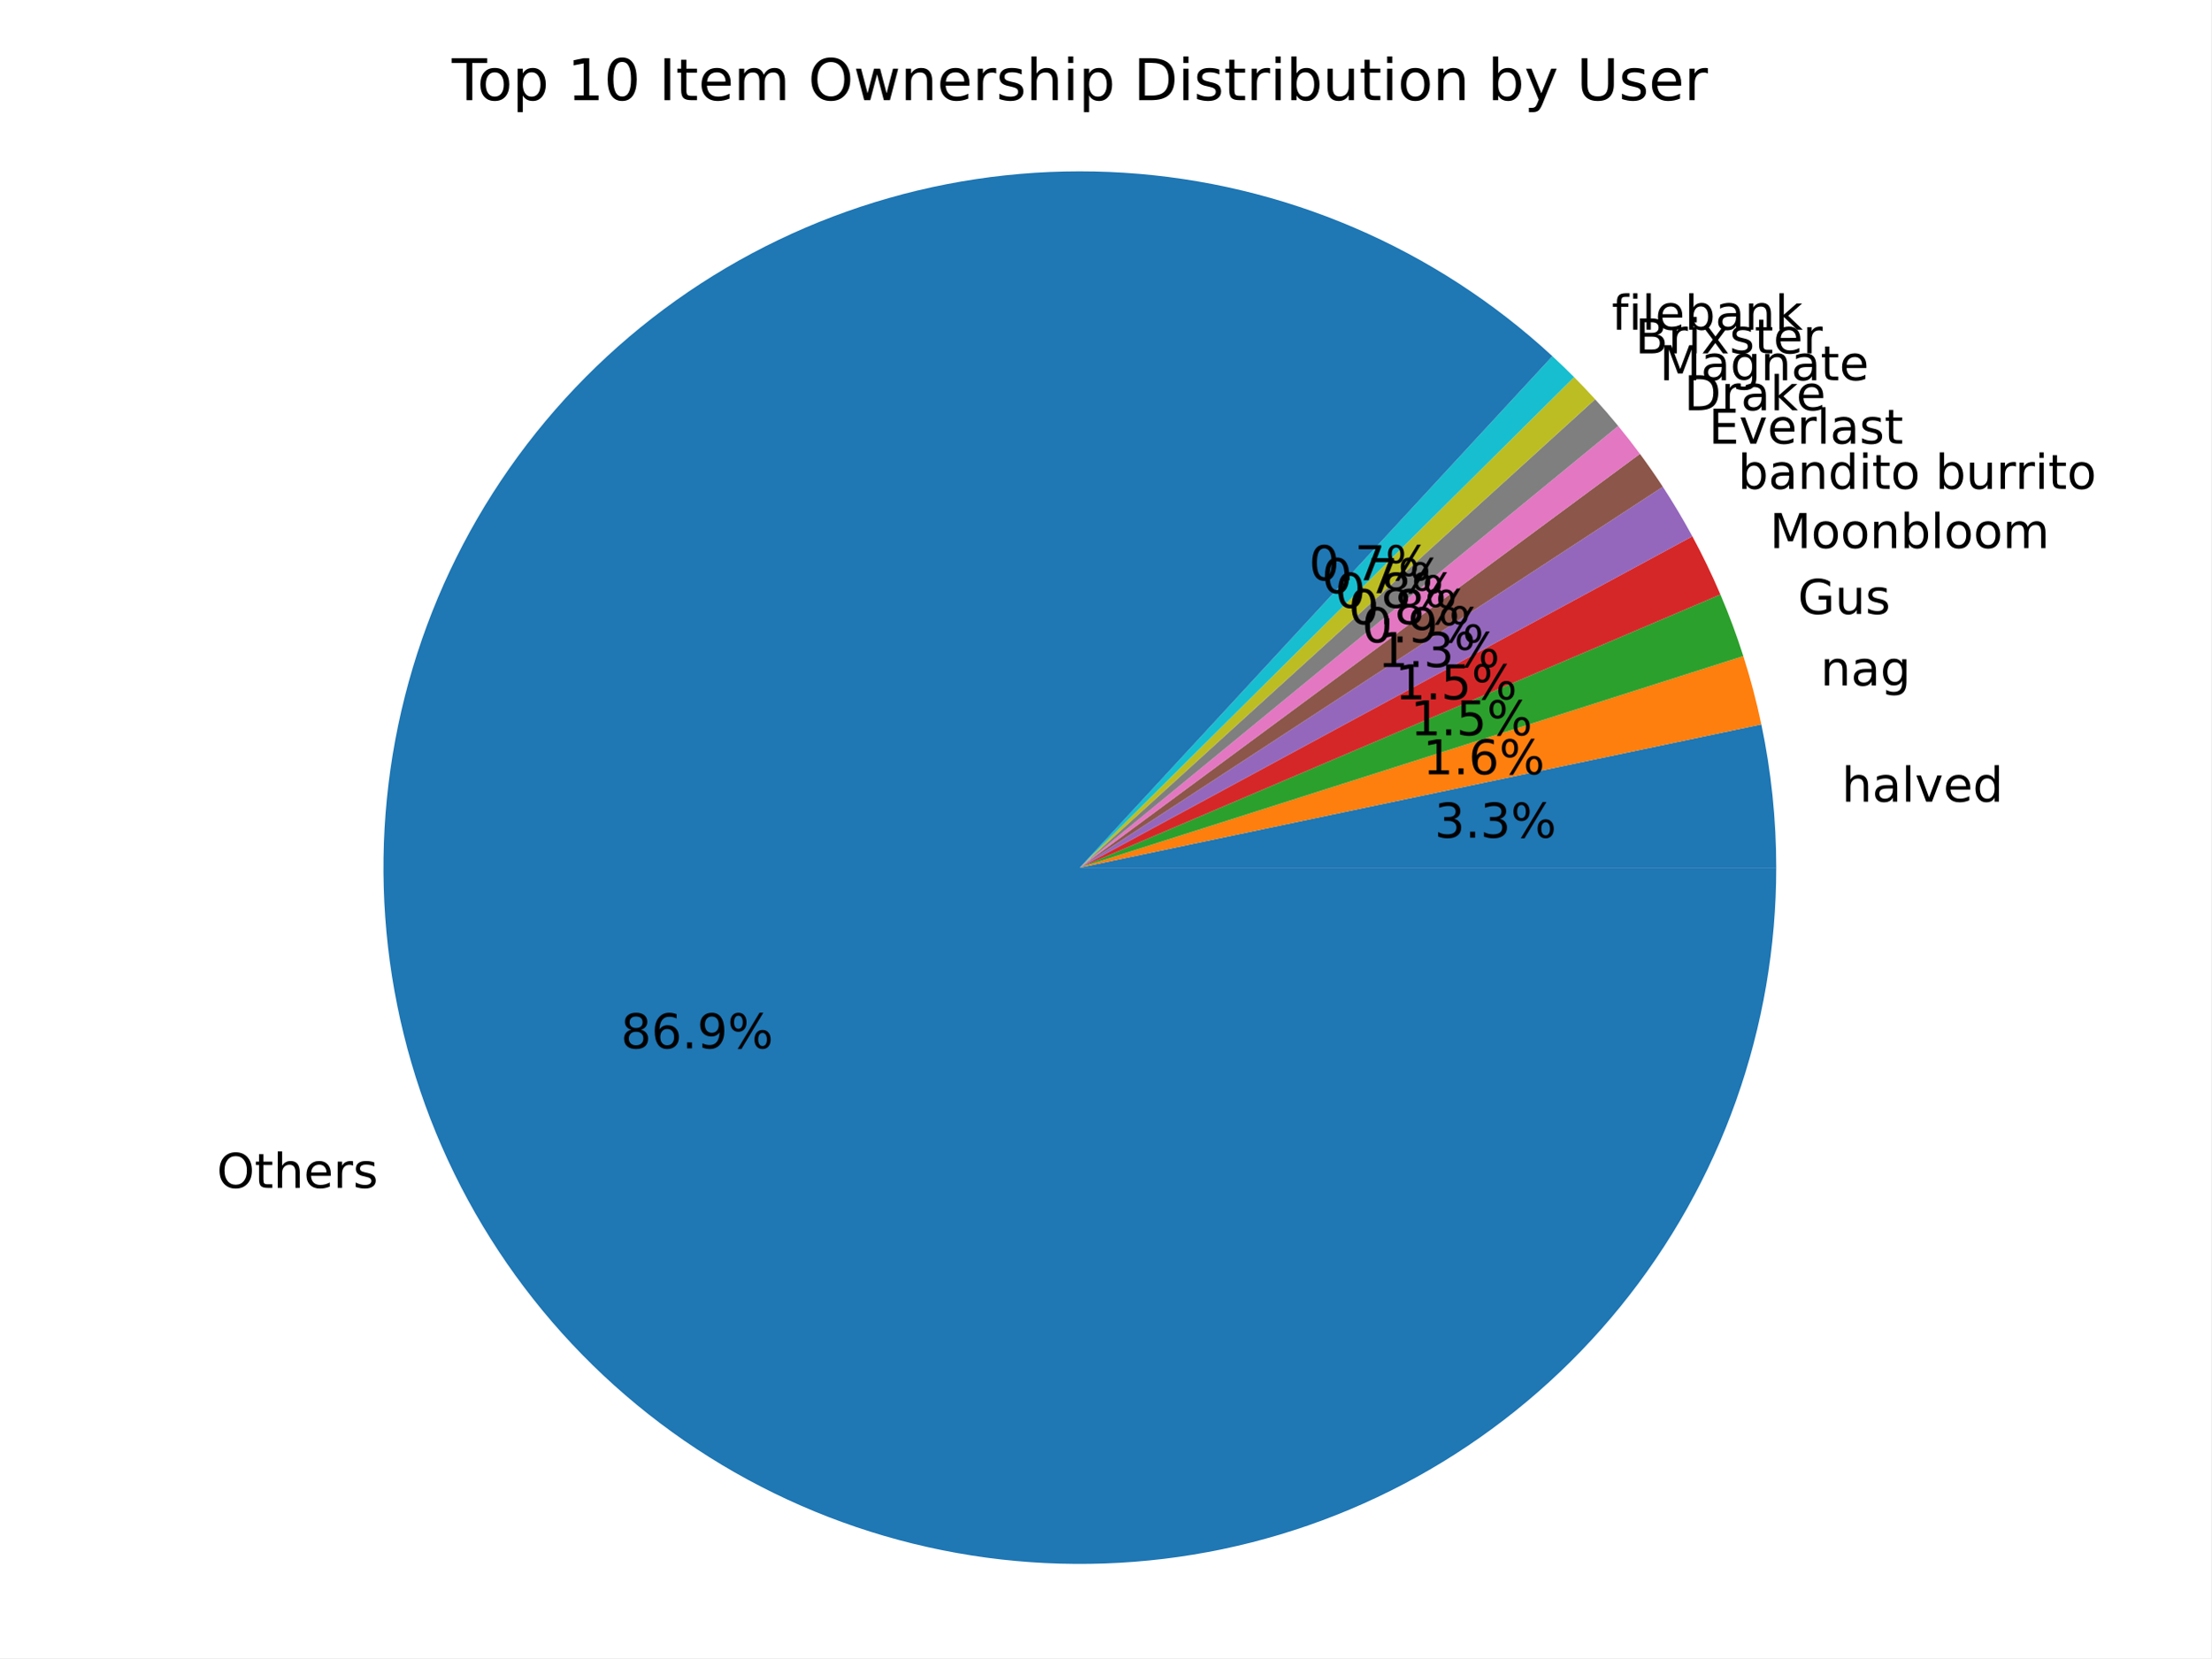
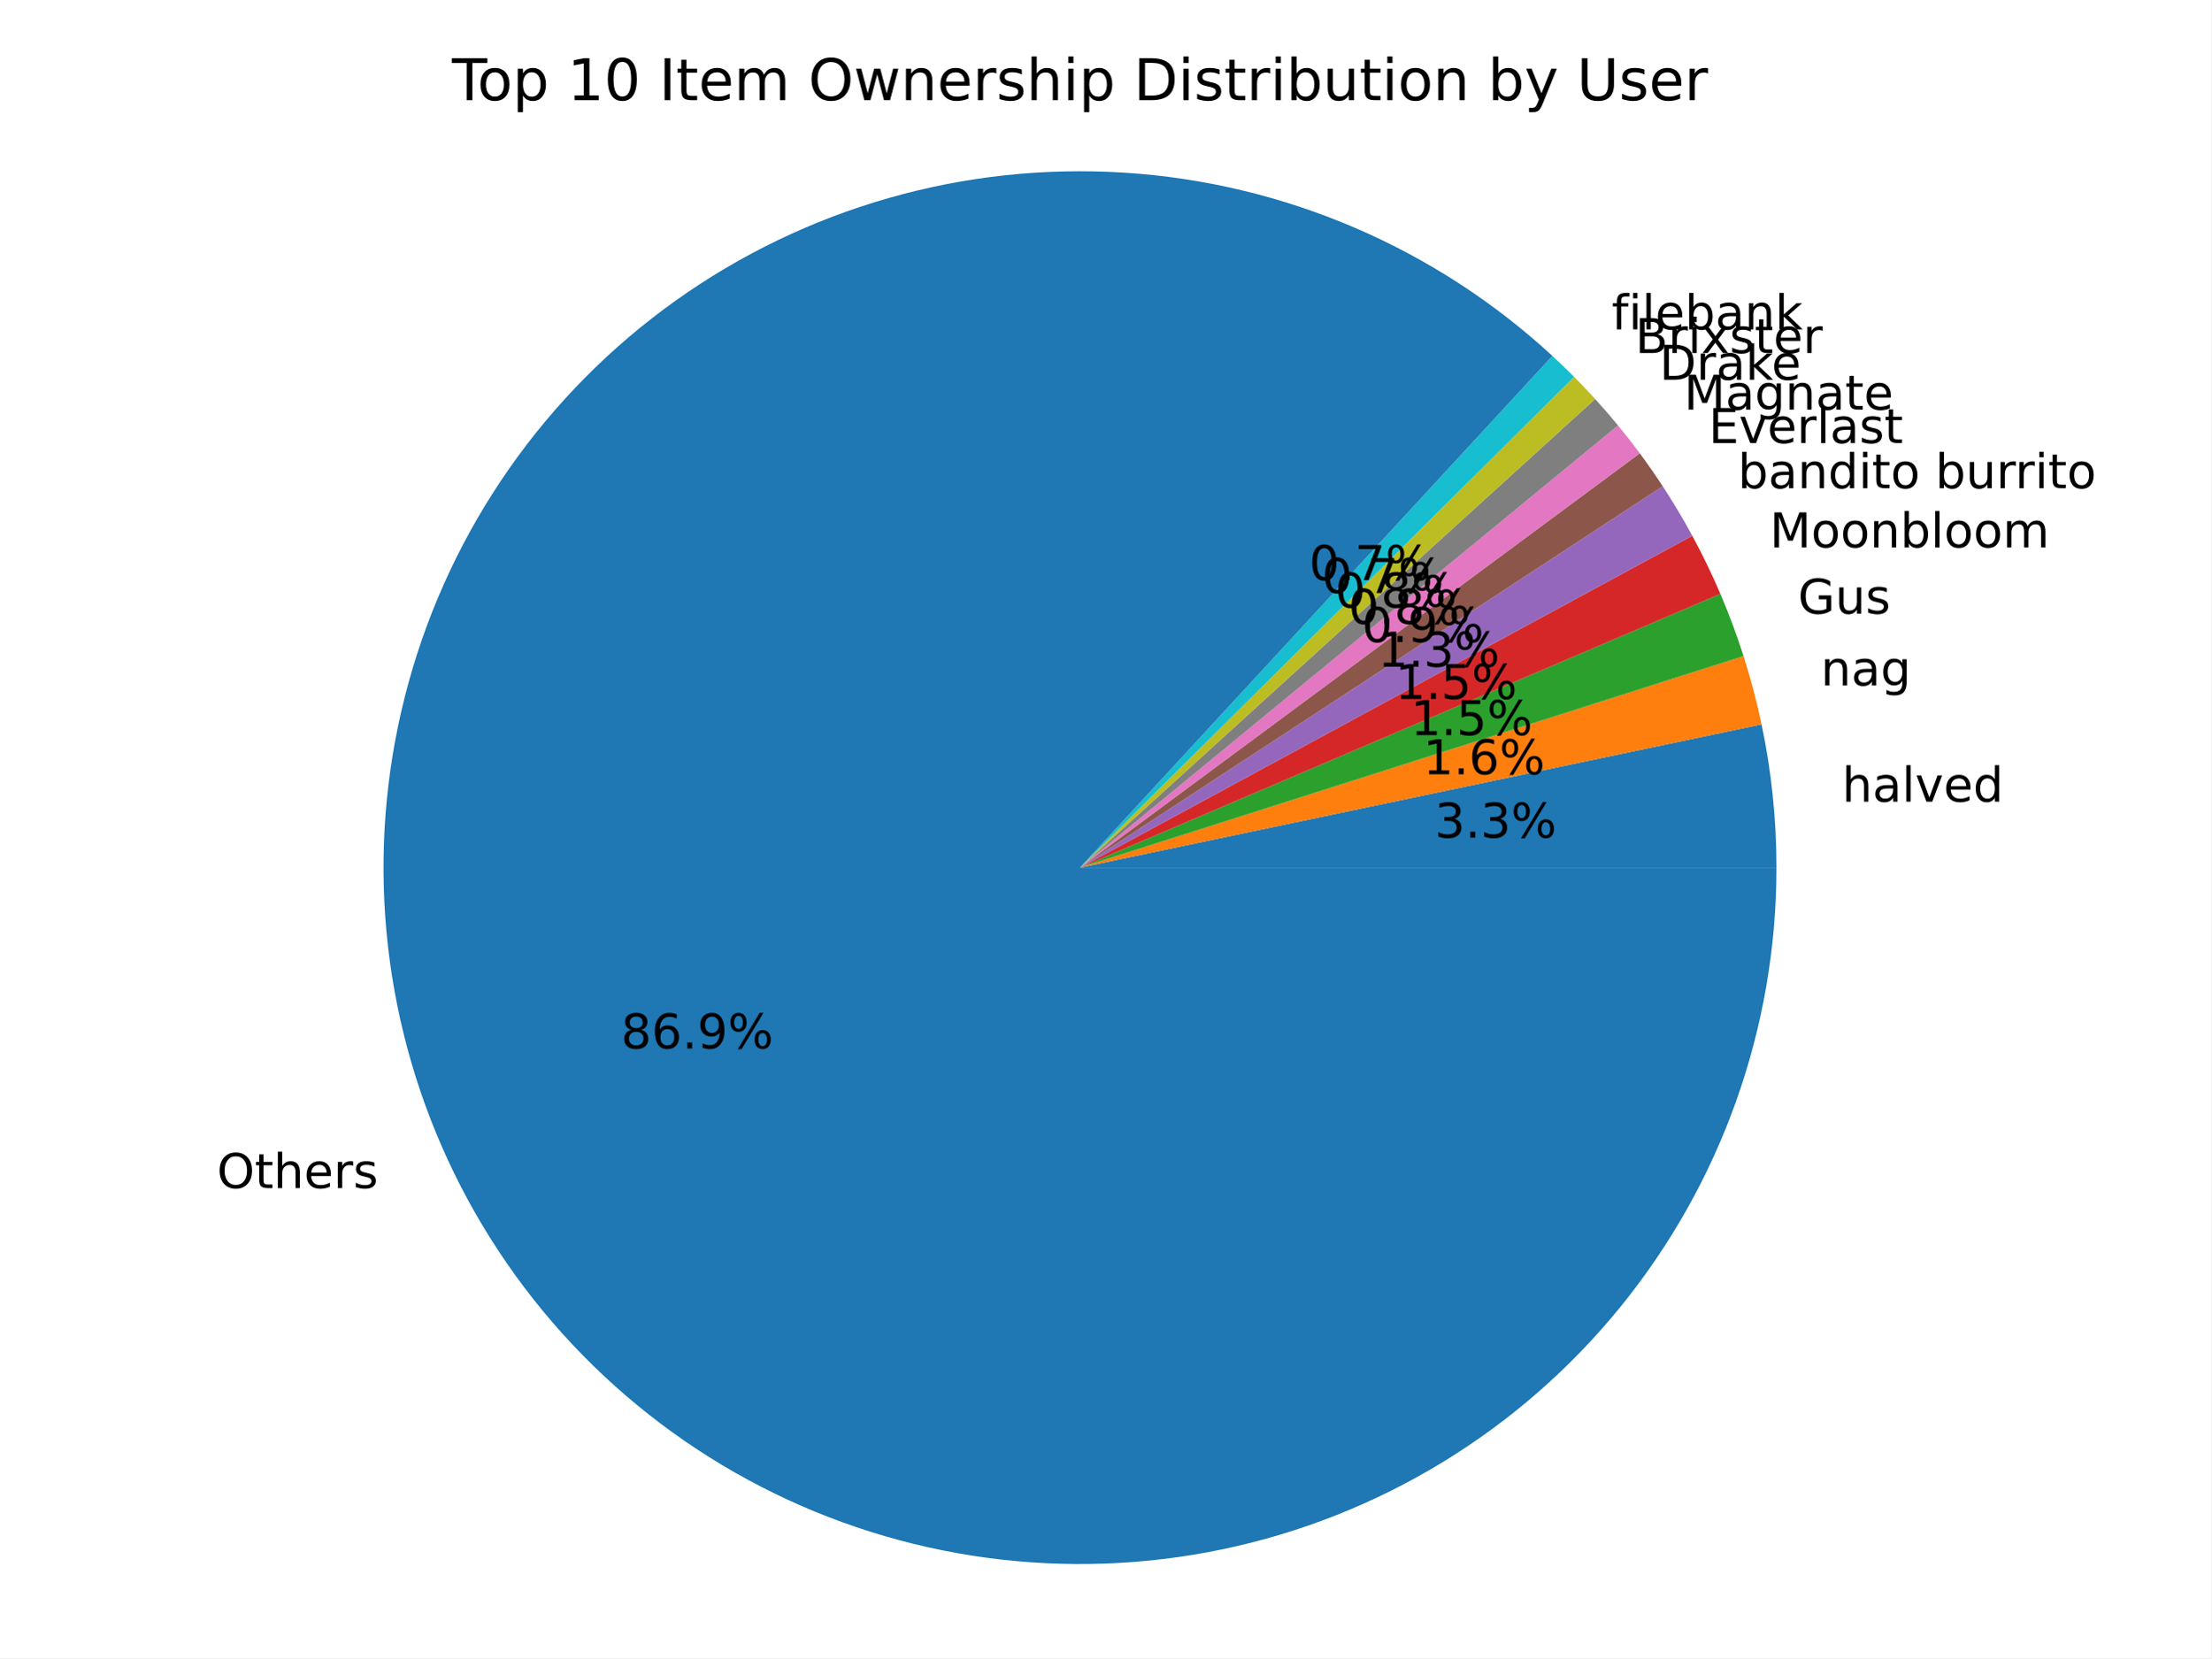
<svg xmlns="http://www.w3.org/2000/svg" xmlns:xlink="http://www.w3.org/1999/xlink" width="460.8pt" height="345.6pt" viewBox="0 0 460.8 345.6" version="1.1">
  <defs>
    <style type="text/css">*{stroke-linejoin: round; stroke-linecap: butt}</style>
  </defs>
  <g id="figure_1">
    <g id="patch_1">
      <path d="M 0 345.6  L 460.8 345.6  L 460.8 0  L 0 0  z " style="fill: #ffffff" />
    </g>
    <g id="axes_1">
      <g id="patch_2">
-         <path d="M 370.174 180.84  C 370.174 175.827 369.914 170.817 369.396 165.83  C 368.877 160.844 368.101 155.887 367.069 150.981  L 225.042 180.84  z " style="fill: #1f77b4" />
+         <path d="M 370.223 180.84  C 370.223 175.826 369.964 170.815 369.445 165.828  C 368.927 160.841 368.15 155.884 367.118 150.977  L 225.072 180.84  z " style="fill: #1f77b4" />
      </g>
      <g id="patch_3">
-         <path d="M 367.069 150.981  C 366.564 148.58 365.999 146.192 365.373 143.819  C 364.747 141.447 364.061 139.09 363.315 136.752  L 225.042 180.84  z " style="fill: #ff7f0e" />
+         <path d="M 367.118 150.977  C 366.613 148.576 366.048 146.187 365.422 143.814  C 364.796 141.441 364.11 139.085 363.364 136.746  L 225.072 180.84  z " style="fill: #ff7f0e" />
      </g>
      <g id="patch_4">
-         <path d="M 363.315 136.752  C 362.621 134.574 361.875 132.413 361.079 130.27  C 360.282 128.128 359.435 126.004 358.538 123.901  L 225.042 180.84  z " style="fill: #2ca02c" />
+         <path d="M 363.364 136.746  C 362.663 134.548 361.91 132.367 361.105 130.204  C 360.3 128.042 359.444 125.899 358.537 123.778  L 225.072 180.84  z " style="fill: #2ca02c" />
      </g>
      <g id="patch_5">
-         <path d="M 358.538 123.901  C 357.658 121.837 356.73 119.794 355.754 117.773  C 354.779 115.751 353.757 113.753 352.69 111.779  L 225.042 180.84  z " style="fill: #d62728" />
+         <path d="M 358.537 123.778  C 357.654 121.714 356.724 119.671 355.747 117.651  C 354.77 115.63 353.746 113.632 352.677 111.659  L 225.072 180.84  z " style="fill: #d62728" />
      </g>
      <g id="patch_6">
-         <path d="M 352.69 111.779  C 351.737 110.018 350.747 108.276 349.722 106.556  C 348.697 104.835 347.636 103.136 346.541 101.459  L 225.042 180.84  z " style="fill: #9467bd" />
+         <path d="M 352.677 111.659  C 351.722 109.898 350.731 108.157 349.704 106.437  C 348.677 104.717 347.615 103.019 346.518 101.343  L 225.072 180.84  z " style="fill: #9467bd" />
      </g>
      <g id="patch_7">
-         <path d="M 346.541 101.459  C 345.778 100.292 344.998 99.135 344.202 97.99  C 343.406 96.845 342.593 95.711 341.765 94.59  L 225.042 180.84  z " style="fill: #8c564b" />
+         <path d="M 346.518 101.343  C 345.754 100.176 344.973 99.02 344.176 97.875  C 343.379 96.731 342.565 95.598 341.735 94.477  L 225.072 180.84  z " style="fill: #8c564b" />
      </g>
      <g id="patch_8">
-         <path d="M 341.765 94.59  C 341.035 93.603 340.294 92.626 339.54 91.658  C 338.786 90.69 338.02 89.732 337.242 88.783  L 225.042 180.84  z " style="fill: #e377c2" />
+         <path d="M 341.735 94.477  C 341.005 93.49 340.263 92.514 339.508 91.546  C 338.753 90.579 337.986 89.621 337.207 88.673  L 225.072 180.84  z " style="fill: #e377c2" />
      </g>
      <g id="patch_9">
-         <path d="M 337.242 88.783  C 336.464 87.835 335.673 86.896 334.871 85.968  C 334.069 85.039 333.256 84.121 332.43 83.213  L 225.042 180.84  z " style="fill: #7f7f7f" />
+         <path d="M 337.207 88.673  C 336.434 87.733 335.65 86.803 334.854 85.883  C 334.058 84.963 333.251 84.053 332.432 83.153  L 225.072 180.84  z " style="fill: #7f7f7f" />
      </g>
      <g id="patch_10">
-         <path d="M 332.43 83.213  C 331.718 82.43 330.997 81.654 330.268 80.886  C 329.538 80.118 328.8 79.358 328.054 78.606  L 225.042 180.84  z " style="fill: #bcbd22" />
+         <path d="M 332.432 83.153  C 331.719 82.37 330.998 81.594 330.268 80.826  C 329.538 80.059 328.8 79.299 328.054 78.548  L 225.072 180.84  z " style="fill: #bcbd22" />
      </g>
      <g id="patch_11">
-         <path d="M 328.054 78.606  C 327.316 77.862 326.569 77.126 325.814 76.398  C 325.06 75.67 324.297 74.95 323.527 74.238  L 225.042 180.84  z " style="fill: #17becf" />
+         <path d="M 328.054 78.548  C 327.315 77.804 326.568 77.068 325.812 76.34  C 325.057 75.612 324.295 74.892 323.524 74.181  L 225.072 180.84  z " style="fill: #17becf" />
      </g>
      <g id="patch_12">
-         <path d="M 323.527 74.238  C 311.376 63.012 297.394 53.946 282.187 47.432  C 266.98 40.918 250.771 37.052 234.261 36.001  C 217.751 34.951 201.182 36.73 185.272 41.264  C 169.362 45.797 154.344 53.017 140.867 62.612  C 127.391 72.207 115.653 84.036 106.163 97.587  C 96.674 111.138 89.57 126.212 85.161 142.157  C 80.751 158.101 79.1 174.683 80.279 191.185  C 81.459 207.686 85.451 223.865 92.082 239.02  C 98.714 254.176 107.889 268.087 119.209 280.151  C 130.53 292.215 143.83 302.254 158.534 309.836  C 173.238 317.417 189.13 322.428 205.523 324.653  C 221.916 326.878 238.57 326.284 254.762 322.896  C 270.955 319.508 286.45 313.377 300.576 304.767  C 314.702 296.157 327.253 285.195 337.684 272.355  C 348.116 259.515 356.276 244.985 361.811 229.395  C 367.345 213.805 370.174 197.383 370.174 180.84  L 225.042 180.84  z " style="fill: #1f77b4" />
+         <path d="M 323.524 74.181  C 311.367 62.959 297.381 53.898 282.17 47.39  C 266.96 40.882 250.748 37.022 234.237 35.978  C 217.725 34.933 201.156 36.719 185.247 41.258  C 169.338 45.798 154.321 53.023 140.847 62.623  C 127.372 72.223 115.638 84.056 106.152 97.611  C 96.665 111.165 89.566 126.242 85.16 142.189  C 80.755 158.136 79.108 174.72 80.292 191.221  C 81.475 207.723 85.471 223.902 92.106 239.057  C 98.742 254.213 107.92 268.122 119.243 280.185  C 130.566 292.247 143.869 302.285 158.575 309.864  C 173.281 317.443 189.175 322.453 205.569 324.676  C 221.964 326.899 238.618 326.302 254.811 322.913  C 271.005 319.523 286.5 313.389 300.626 304.778  C 314.752 296.166 327.303 285.202 337.734 272.361  C 348.166 259.52 356.326 244.989 361.86 229.398  C 367.395 213.807 370.223 197.384 370.223 180.84  L 225.072 180.84  z " style="fill: #1f77b4" />
      </g>
      <g id="matplotlib.axis_1" />
      <g id="matplotlib.axis_2" />
      <g id="text_1">
-         <g transform="translate(383.831 167.0886) scale(0.1 -0.1)">
+         <g transform="translate(383.8824 167.0863) scale(0.1 -0.1)">
          <defs>
            <path id="DejaVuSans-68" d="M 3513 2113  L 3513 0  L 2938 0  L 2938 2094  Q 2938 2591 2744 2837  Q 2550 3084 2163 3084  Q 1697 3084 1428 2787  Q 1159 2491 1159 1978  L 1159 0  L 581 0  L 581 4863  L 1159 4863  L 1159 2956  Q 1366 3272 1645 3428  Q 1925 3584 2291 3584  Q 2894 3584 3203 3211  Q 3513 2838 3513 2113  z " transform="scale(0.015625)" />
            <path id="DejaVuSans-61" d="M 2194 1759  Q 1497 1759 1228 1600  Q 959 1441 959 1056  Q 959 750 1161 570  Q 1363 391 1709 391  Q 2188 391 2477 730  Q 2766 1069 2766 1631  L 2766 1759  L 2194 1759  z M 3341 1997  L 3341 0  L 2766 0  L 2766 531  Q 2569 213 2275 61  Q 1981 -91 1556 -91  Q 1019 -91 701 211  Q 384 513 384 1019  Q 384 1609 779 1909  Q 1175 2209 1959 2209  L 2766 2209  L 2766 2266  Q 2766 2663 2505 2880  Q 2244 3097 1772 3097  Q 1472 3097 1187 3025  Q 903 2953 641 2809  L 641 3341  Q 956 3463 1253 3523  Q 1550 3584 1831 3584  Q 2591 3584 2966 3190  Q 3341 2797 3341 1997  z " transform="scale(0.015625)" />
            <path id="DejaVuSans-6c" d="M 603 4863  L 1178 4863  L 1178 0  L 603 0  L 603 4863  z " transform="scale(0.015625)" />
            <path id="DejaVuSans-76" d="M 191 3500  L 800 3500  L 1894 563  L 2988 3500  L 3597 3500  L 2284 0  L 1503 0  L 191 3500  z " transform="scale(0.015625)" />
            <path id="DejaVuSans-65" d="M 3597 1894  L 3597 1613  L 953 1613  Q 991 1019 1311 708  Q 1631 397 2203 397  Q 2534 397 2845 478  Q 3156 559 3463 722  L 3463 178  Q 3153 47 2828 -22  Q 2503 -91 2169 -91  Q 1331 -91 842 396  Q 353 884 353 1716  Q 353 2575 817 3079  Q 1281 3584 2069 3584  Q 2775 3584 3186 3129  Q 3597 2675 3597 1894  z M 3022 2063  Q 3016 2534 2758 2815  Q 2500 3097 2075 3097  Q 1594 3097 1305 2825  Q 1016 2553 972 2059  L 3022 2063  z " transform="scale(0.015625)" />
            <path id="DejaVuSans-64" d="M 2906 2969  L 2906 4863  L 3481 4863  L 3481 0  L 2906 0  L 2906 525  Q 2725 213 2448 61  Q 2172 -91 1784 -91  Q 1150 -91 751 415  Q 353 922 353 1747  Q 353 2572 751 3078  Q 1150 3584 1784 3584  Q 2172 3584 2448 3432  Q 2725 3281 2906 2969  z M 947 1747  Q 947 1113 1208 752  Q 1469 391 1925 391  Q 2381 391 2643 752  Q 2906 1113 2906 1747  Q 2906 2381 2643 2742  Q 2381 3103 1925 3103  Q 1469 3103 1208 2742  Q 947 2381 947 1747  z " transform="scale(0.015625)" />
          </defs>
          <use xlink:href="#DejaVuSans-68" />
          <use xlink:href="#DejaVuSans-61" x="63.379" />
          <use xlink:href="#DejaVuSans-6c" x="124.658" />
          <use xlink:href="#DejaVuSans-76" x="152.441" />
          <use xlink:href="#DejaVuSans-65" x="211.621" />
          <use xlink:href="#DejaVuSans-64" x="273.145" />
        </g>
      </g>
      <g id="text_2">
-         <g transform="translate(298.9519 174.5935) scale(0.1 -0.1)">
+         <g transform="translate(298.9934 174.5923) scale(0.1 -0.1)">
          <defs>
            <path id="DejaVuSans-33" d="M 2597 2516  Q 3050 2419 3304 2112  Q 3559 1806 3559 1356  Q 3559 666 3084 287  Q 2609 -91 1734 -91  Q 1441 -91 1130 -33  Q 819 25 488 141  L 488 750  Q 750 597 1062 519  Q 1375 441 1716 441  Q 2309 441 2620 675  Q 2931 909 2931 1356  Q 2931 1769 2642 2001  Q 2353 2234 1838 2234  L 1294 2234  L 1294 2753  L 1863 2753  Q 2328 2753 2575 2939  Q 2822 3125 2822 3475  Q 2822 3834 2567 4026  Q 2313 4219 1838 4219  Q 1578 4219 1281 4162  Q 984 4106 628 3988  L 628 4550  Q 988 4650 1302 4700  Q 1616 4750 1894 4750  Q 2613 4750 3031 4423  Q 3450 4097 3450 3541  Q 3450 3153 3228 2886  Q 3006 2619 2597 2516  z " transform="scale(0.015625)" />
            <path id="DejaVuSans-2e" d="M 684 794  L 1344 794  L 1344 0  L 684 0  L 684 794  z " transform="scale(0.015625)" />
            <path id="DejaVuSans-25" d="M 4653 2053  Q 4381 2053 4226 1822  Q 4072 1591 4072 1178  Q 4072 772 4226 539  Q 4381 306 4653 306  Q 4919 306 5073 539  Q 5228 772 5228 1178  Q 5228 1588 5073 1820  Q 4919 2053 4653 2053  z M 4653 2450  Q 5147 2450 5437 2106  Q 5728 1763 5728 1178  Q 5728 594 5436 251  Q 5144 -91 4653 -91  Q 4153 -91 3862 251  Q 3572 594 3572 1178  Q 3572 1766 3864 2108  Q 4156 2450 4653 2450  z M 1428 4353  Q 1159 4353 1004 4120  Q 850 3888 850 3481  Q 850 3069 1003 2837  Q 1156 2606 1428 2606  Q 1700 2606 1854 2837  Q 2009 3069 2009 3481  Q 2009 3884 1853 4118  Q 1697 4353 1428 4353  z M 4250 4750  L 4750 4750  L 1831 -91  L 1331 -91  L 4250 4750  z M 1428 4750  Q 1922 4750 2215 4408  Q 2509 4066 2509 3481  Q 2509 2891 2217 2550  Q 1925 2209 1428 2209  Q 931 2209 642 2551  Q 353 2894 353 3481  Q 353 4063 643 4406  Q 934 4750 1428 4750  z " transform="scale(0.015625)" />
          </defs>
          <use xlink:href="#DejaVuSans-33" />
          <use xlink:href="#DejaVuSans-2e" x="63.623" />
          <use xlink:href="#DejaVuSans-33" x="95.41" />
          <use xlink:href="#DejaVuSans-25" x="159.033" />
        </g>
      </g>
      <g id="text_3">
-         <g transform="translate(379.4058 142.8766) scale(0.1 -0.1)">
+         <g transform="translate(379.4567 142.871) scale(0.1 -0.1)">
          <defs>
            <path id="DejaVuSans-6e" d="M 3513 2113  L 3513 0  L 2938 0  L 2938 2094  Q 2938 2591 2744 2837  Q 2550 3084 2163 3084  Q 1697 3084 1428 2787  Q 1159 2491 1159 1978  L 1159 0  L 581 0  L 581 3500  L 1159 3500  L 1159 2956  Q 1366 3272 1645 3428  Q 1925 3584 2291 3584  Q 2894 3584 3203 3211  Q 3513 2838 3513 2113  z " transform="scale(0.015625)" />
            <path id="DejaVuSans-67" d="M 2906 1791  Q 2906 2416 2648 2759  Q 2391 3103 1925 3103  Q 1463 3103 1205 2759  Q 947 2416 947 1791  Q 947 1169 1205 825  Q 1463 481 1925 481  Q 2391 481 2648 825  Q 2906 1169 2906 1791  z M 3481 434  Q 3481 -459 3084 -895  Q 2688 -1331 1869 -1331  Q 1566 -1331 1297 -1286  Q 1028 -1241 775 -1147  L 775 -588  Q 1028 -725 1275 -790  Q 1522 -856 1778 -856  Q 2344 -856 2625 -561  Q 2906 -266 2906 331  L 2906 616  Q 2728 306 2450 153  Q 2172 0 1784 0  Q 1141 0 747 490  Q 353 981 353 1791  Q 353 2603 747 3093  Q 1141 3584 1784 3584  Q 2172 3584 2450 3431  Q 2728 3278 2906 2969  L 2906 3500  L 3481 3500  L 3481 434  z " transform="scale(0.015625)" />
          </defs>
          <use xlink:href="#DejaVuSans-6e" />
          <use xlink:href="#DejaVuSans-61" x="63.379" />
          <use xlink:href="#DejaVuSans-67" x="124.658" />
        </g>
      </g>
      <g id="text_4">
-         <g transform="translate(296.5382 161.387) scale(0.1 -0.1)">
+         <g transform="translate(296.5793 161.3839) scale(0.1 -0.1)">
          <defs>
            <path id="DejaVuSans-31" d="M 794 531  L 1825 531  L 1825 4091  L 703 3866  L 703 4441  L 1819 4666  L 2450 4666  L 2450 531  L 3481 531  L 3481 0  L 794 0  L 794 531  z " transform="scale(0.015625)" />
            <path id="DejaVuSans-36" d="M 2113 2584  Q 1688 2584 1439 2293  Q 1191 2003 1191 1497  Q 1191 994 1439 701  Q 1688 409 2113 409  Q 2538 409 2786 701  Q 3034 994 3034 1497  Q 3034 2003 2786 2293  Q 2538 2584 2113 2584  z M 3366 4563  L 3366 3988  Q 3128 4100 2886 4159  Q 2644 4219 2406 4219  Q 1781 4219 1451 3797  Q 1122 3375 1075 2522  Q 1259 2794 1537 2939  Q 1816 3084 2150 3084  Q 2853 3084 3261 2657  Q 3669 2231 3669 1497  Q 3669 778 3244 343  Q 2819 -91 2113 -91  Q 1303 -91 875 529  Q 447 1150 447 2328  Q 447 3434 972 4092  Q 1497 4750 2381 4750  Q 2619 4750 2861 4703  Q 3103 4656 3366 4563  z " transform="scale(0.015625)" />
          </defs>
          <use xlink:href="#DejaVuSans-31" />
          <use xlink:href="#DejaVuSans-2e" x="63.623" />
          <use xlink:href="#DejaVuSans-36" x="95.41" />
          <use xlink:href="#DejaVuSans-25" x="159.033" />
        </g>
      </g>
      <g id="text_5">
-         <g transform="translate(374.6823 127.9728) scale(0.1 -0.1)">
+         <g transform="translate(374.7084 127.9003) scale(0.1 -0.1)">
          <defs>
            <path id="DejaVuSans-47" d="M 3809 666  L 3809 1919  L 2778 1919  L 2778 2438  L 4434 2438  L 4434 434  Q 4069 175 3628 42  Q 3188 -91 2688 -91  Q 1594 -91 976 548  Q 359 1188 359 2328  Q 359 3472 976 4111  Q 1594 4750 2688 4750  Q 3144 4750 3555 4637  Q 3966 4525 4313 4306  L 4313 3634  Q 3963 3931 3569 4081  Q 3175 4231 2741 4231  Q 1884 4231 1454 3753  Q 1025 3275 1025 2328  Q 1025 1384 1454 906  Q 1884 428 2741 428  Q 3075 428 3337 486  Q 3600 544 3809 666  z " transform="scale(0.015625)" />
            <path id="DejaVuSans-75" d="M 544 1381  L 544 3500  L 1119 3500  L 1119 1403  Q 1119 906 1312 657  Q 1506 409 1894 409  Q 2359 409 2629 706  Q 2900 1003 2900 1516  L 2900 3500  L 3475 3500  L 3475 0  L 2900 0  L 2900 538  Q 2691 219 2414 64  Q 2138 -91 1772 -91  Q 1169 -91 856 284  Q 544 659 544 1381  z M 1991 3584  L 1991 3584  z " transform="scale(0.015625)" />
            <path id="DejaVuSans-73" d="M 2834 3397  L 2834 2853  Q 2591 2978 2328 3040  Q 2066 3103 1784 3103  Q 1356 3103 1142 2972  Q 928 2841 928 2578  Q 928 2378 1081 2264  Q 1234 2150 1697 2047  L 1894 2003  Q 2506 1872 2764 1633  Q 3022 1394 3022 966  Q 3022 478 2636 193  Q 2250 -91 1575 -91  Q 1294 -91 989 -36  Q 684 19 347 128  L 347 722  Q 666 556 975 473  Q 1284 391 1588 391  Q 1994 391 2212 530  Q 2431 669 2431 922  Q 2431 1156 2273 1281  Q 2116 1406 1581 1522  L 1381 1569  Q 847 1681 609 1914  Q 372 2147 372 2553  Q 372 3047 722 3315  Q 1072 3584 1716 3584  Q 2034 3584 2315 3537  Q 2597 3491 2834 3397  z " transform="scale(0.015625)" />
          </defs>
          <use xlink:href="#DejaVuSans-47" />
          <use xlink:href="#DejaVuSans-75" x="77.49" />
          <use xlink:href="#DejaVuSans-73" x="140.869" />
        </g>
      </g>
      <g id="text_6">
-         <g transform="translate(293.9617 153.2576) scale(0.1 -0.1)">
+         <g transform="translate(293.9893 153.218) scale(0.1 -0.1)">
          <defs>
            <path id="DejaVuSans-35" d="M 691 4666  L 3169 4666  L 3169 4134  L 1269 4134  L 1269 2991  Q 1406 3038 1543 3061  Q 1681 3084 1819 3084  Q 2600 3084 3056 2656  Q 3513 2228 3513 1497  Q 3513 744 3044 326  Q 2575 -91 1722 -91  Q 1428 -91 1123 -41  Q 819 9 494 109  L 494 744  Q 775 591 1075 516  Q 1375 441 1709 441  Q 2250 441 2565 725  Q 2881 1009 2881 1497  Q 2881 1984 2565 2268  Q 2250 2553 1709 2553  Q 1456 2553 1204 2497  Q 953 2441 691 2322  L 691 4666  z " transform="scale(0.015625)" />
          </defs>
          <use xlink:href="#DejaVuSans-31" />
          <use xlink:href="#DejaVuSans-2e" x="63.623" />
          <use xlink:href="#DejaVuSans-35" x="95.41" />
          <use xlink:href="#DejaVuSans-25" x="159.033" />
        </g>
      </g>
      <g id="text_7">
-         <g transform="translate(368.8257 114.2252) scale(0.1 -0.1)">
+         <g transform="translate(368.8149 114.0909) scale(0.1 -0.1)">
          <defs>
            <path id="DejaVuSans-4d" d="M 628 4666  L 1569 4666  L 2759 1491  L 3956 4666  L 4897 4666  L 4897 0  L 4281 0  L 4281 4097  L 3078 897  L 2444 897  L 1241 4097  L 1241 0  L 628 0  L 628 4666  z " transform="scale(0.015625)" />
            <path id="DejaVuSans-6f" d="M 1959 3097  Q 1497 3097 1228 2736  Q 959 2375 959 1747  Q 959 1119 1226 758  Q 1494 397 1959 397  Q 2419 397 2687 759  Q 2956 1122 2956 1747  Q 2956 2369 2687 2733  Q 2419 3097 1959 3097  z M 1959 3584  Q 2709 3584 3137 3096  Q 3566 2609 3566 1747  Q 3566 888 3137 398  Q 2709 -91 1959 -91  Q 1206 -91 779 398  Q 353 888 353 1747  Q 353 2609 779 3096  Q 1206 3584 1959 3584  z " transform="scale(0.015625)" />
            <path id="DejaVuSans-62" d="M 3116 1747  Q 3116 2381 2855 2742  Q 2594 3103 2138 3103  Q 1681 3103 1420 2742  Q 1159 2381 1159 1747  Q 1159 1113 1420 752  Q 1681 391 2138 391  Q 2594 391 2855 752  Q 3116 1113 3116 1747  z M 1159 2969  Q 1341 3281 1617 3432  Q 1894 3584 2278 3584  Q 2916 3584 3314 3078  Q 3713 2572 3713 1747  Q 3713 922 3314 415  Q 2916 -91 2278 -91  Q 1894 -91 1617 61  Q 1341 213 1159 525  L 1159 0  L 581 0  L 581 4863  L 1159 4863  L 1159 2969  z " transform="scale(0.015625)" />
            <path id="DejaVuSans-6d" d="M 3328 2828  Q 3544 3216 3844 3400  Q 4144 3584 4550 3584  Q 5097 3584 5394 3201  Q 5691 2819 5691 2113  L 5691 0  L 5113 0  L 5113 2094  Q 5113 2597 4934 2840  Q 4756 3084 4391 3084  Q 3944 3084 3684 2787  Q 3425 2491 3425 1978  L 3425 0  L 2847 0  L 2847 2094  Q 2847 2600 2669 2842  Q 2491 3084 2119 3084  Q 1678 3084 1418 2786  Q 1159 2488 1159 1978  L 1159 0  L 581 0  L 581 3500  L 1159 3500  L 1159 2956  Q 1356 3278 1631 3431  Q 1906 3584 2284 3584  Q 2666 3584 2933 3390  Q 3200 3197 3328 2828  z " transform="scale(0.015625)" />
          </defs>
          <use xlink:href="#DejaVuSans-4d" />
          <use xlink:href="#DejaVuSans-6f" x="86.279" />
          <use xlink:href="#DejaVuSans-6f" x="147.461" />
          <use xlink:href="#DejaVuSans-6e" x="208.643" />
          <use xlink:href="#DejaVuSans-62" x="272.021" />
          <use xlink:href="#DejaVuSans-6c" x="335.498" />
          <use xlink:href="#DejaVuSans-6f" x="363.281" />
          <use xlink:href="#DejaVuSans-6f" x="424.463" />
          <use xlink:href="#DejaVuSans-6d" x="485.645" />
        </g>
      </g>
      <g id="text_8">
-         <g transform="translate(290.7672 145.7589) scale(0.1 -0.1)">
+         <g transform="translate(290.7747 145.6857) scale(0.1 -0.1)">
          <use xlink:href="#DejaVuSans-31" />
          <use xlink:href="#DejaVuSans-2e" x="63.623" />
          <use xlink:href="#DejaVuSans-35" x="95.41" />
          <use xlink:href="#DejaVuSans-25" x="159.033" />
        </g>
      </g>
      <g id="text_9">
-         <g transform="translate(362.1899 101.8866) scale(0.1 -0.1)">
+         <g transform="translate(362.1675 101.7564) scale(0.1 -0.1)">
          <defs>
            <path id="DejaVuSans-69" d="M 603 3500  L 1178 3500  L 1178 0  L 603 0  L 603 3500  z M 603 4863  L 1178 4863  L 1178 4134  L 603 4134  L 603 4863  z " transform="scale(0.015625)" />
            <path id="DejaVuSans-74" d="M 1172 4494  L 1172 3500  L 2356 3500  L 2356 3053  L 1172 3053  L 1172 1153  Q 1172 725 1289 603  Q 1406 481 1766 481  L 2356 481  L 2356 0  L 1766 0  Q 1100 0 847 248  Q 594 497 594 1153  L 594 3053  L 172 3053  L 172 3500  L 594 3500  L 594 4494  L 1172 4494  z " transform="scale(0.015625)" />
            <path id="DejaVuSans-20" transform="scale(0.015625)" />
            <path id="DejaVuSans-72" d="M 2631 2963  Q 2534 3019 2420 3045  Q 2306 3072 2169 3072  Q 1681 3072 1420 2755  Q 1159 2438 1159 1844  L 1159 0  L 581 0  L 581 3500  L 1159 3500  L 1159 2956  Q 1341 3275 1631 3429  Q 1922 3584 2338 3584  Q 2397 3584 2469 3576  Q 2541 3569 2628 3553  L 2631 2963  z " transform="scale(0.015625)" />
          </defs>
          <use xlink:href="#DejaVuSans-62" />
          <use xlink:href="#DejaVuSans-61" x="63.477" />
          <use xlink:href="#DejaVuSans-6e" x="124.756" />
          <use xlink:href="#DejaVuSans-64" x="188.135" />
          <use xlink:href="#DejaVuSans-69" x="251.611" />
          <use xlink:href="#DejaVuSans-74" x="279.395" />
          <use xlink:href="#DejaVuSans-6f" x="318.604" />
          <use xlink:href="#DejaVuSans-20" x="379.785" />
          <use xlink:href="#DejaVuSans-62" x="411.572" />
          <use xlink:href="#DejaVuSans-75" x="475.049" />
          <use xlink:href="#DejaVuSans-72" x="538.428" />
          <use xlink:href="#DejaVuSans-72" x="577.791" />
          <use xlink:href="#DejaVuSans-69" x="618.904" />
          <use xlink:href="#DejaVuSans-74" x="646.688" />
          <use xlink:href="#DejaVuSans-6f" x="685.896" />
        </g>
      </g>
      <g id="text_10">
-         <g transform="translate(287.1477 139.0288) scale(0.1 -0.1)">
+         <g transform="translate(287.1488 138.9578) scale(0.1 -0.1)">
          <use xlink:href="#DejaVuSans-31" />
          <use xlink:href="#DejaVuSans-2e" x="63.623" />
          <use xlink:href="#DejaVuSans-33" x="95.41" />
          <use xlink:href="#DejaVuSans-25" x="159.033" />
        </g>
      </g>
      <g id="text_11">
-         <g transform="translate(356.1181 92.46436) scale(0.1 -0.1)">
+         <g transform="translate(356.0866 92.33817) scale(0.1 -0.1)">
          <defs>
            <path id="DejaVuSans-45" d="M 628 4666  L 3578 4666  L 3578 4134  L 1259 4134  L 1259 2753  L 3481 2753  L 3481 2222  L 1259 2222  L 1259 531  L 3634 531  L 3634 0  L 628 0  L 628 4666  z " transform="scale(0.015625)" />
          </defs>
          <use xlink:href="#DejaVuSans-45" />
          <use xlink:href="#DejaVuSans-76" x="63.184" />
          <use xlink:href="#DejaVuSans-65" x="122.363" />
          <use xlink:href="#DejaVuSans-72" x="183.887" />
          <use xlink:href="#DejaVuSans-6c" x="225" />
          <use xlink:href="#DejaVuSans-61" x="252.783" />
          <use xlink:href="#DejaVuSans-73" x="314.062" />
          <use xlink:href="#DejaVuSans-74" x="366.162" />
        </g>
      </g>
      <g id="text_12">
-         <g transform="translate(283.8358 133.8894) scale(0.1 -0.1)">
+         <g transform="translate(283.832 133.8205) scale(0.1 -0.1)">
          <defs>
            <path id="DejaVuSans-30" d="M 2034 4250  Q 1547 4250 1301 3770  Q 1056 3291 1056 2328  Q 1056 1369 1301 889  Q 1547 409 2034 409  Q 2525 409 2770 889  Q 3016 1369 3016 2328  Q 3016 3291 2770 3770  Q 2525 4250 2034 4250  z M 2034 4750  Q 2819 4750 3233 4129  Q 3647 3509 3647 2328  Q 3647 1150 3233 529  Q 2819 -91 2034 -91  Q 1250 -91 836 529  Q 422 1150 422 2328  Q 422 3509 836 4129  Q 1250 4750 2034 4750  z " transform="scale(0.015625)" />
            <path id="DejaVuSans-39" d="M 703 97  L 703 672  Q 941 559 1184 500  Q 1428 441 1663 441  Q 2288 441 2617 861  Q 2947 1281 2994 2138  Q 2813 1869 2534 1725  Q 2256 1581 1919 1581  Q 1219 1581 811 2004  Q 403 2428 403 3163  Q 403 3881 828 4315  Q 1253 4750 1959 4750  Q 2769 4750 3195 4129  Q 3622 3509 3622 2328  Q 3622 1225 3098 567  Q 2575 -91 1691 -91  Q 1453 -91 1209 -44  Q 966 3 703 97  z M 1959 2075  Q 2384 2075 2632 2365  Q 2881 2656 2881 3163  Q 2881 3666 2632 3958  Q 2384 4250 1959 4250  Q 1534 4250 1286 3958  Q 1038 3666 1038 3163  Q 1038 2656 1286 2365  Q 1534 2075 1959 2075  z " transform="scale(0.015625)" />
          </defs>
          <use xlink:href="#DejaVuSans-30" />
          <use xlink:href="#DejaVuSans-2e" x="63.623" />
          <use xlink:href="#DejaVuSans-39" x="95.41" />
          <use xlink:href="#DejaVuSans-25" x="159.033" />
        </g>
      </g>
      <g id="text_13">
-         <g transform="translate(350.9897 85.49888) scale(0.1 -0.1)">
-           <defs>
-             <path id="DejaVuSans-44" d="M 1259 4147  L 1259 519  L 2022 519  Q 2988 519 3436 956  Q 3884 1394 3884 2338  Q 3884 3275 3436 3711  Q 2988 4147 2022 4147  L 1259 4147  z M 628 4666  L 1925 4666  Q 3281 4666 3915 4102  Q 4550 3538 4550 2338  Q 4550 1131 3912 565  Q 3275 0 1925 0  L 628 0  L 628 4666  z " transform="scale(0.015625)" />
-             <path id="DejaVuSans-6b" d="M 581 4863  L 1159 4863  L 1159 1991  L 2875 3500  L 3609 3500  L 1753 1863  L 3688 0  L 2938 0  L 1159 1709  L 1159 0  L 581 0  L 581 4863  z " transform="scale(0.015625)" />
-           </defs>
-           <use xlink:href="#DejaVuSans-44" />
-           <use xlink:href="#DejaVuSans-72" x="77.002" />
-           <use xlink:href="#DejaVuSans-61" x="118.115" />
-           <use xlink:href="#DejaVuSans-6b" x="179.395" />
-           <use xlink:href="#DejaVuSans-65" x="233.68" />
-         </g>
-       </g>
-       <g id="text_14">
-         <g transform="translate(281.0385 130.09) scale(0.1 -0.1)">
-           <defs>
-             <path id="DejaVuSans-38" d="M 2034 2216  Q 1584 2216 1326 1975  Q 1069 1734 1069 1313  Q 1069 891 1326 650  Q 1584 409 2034 409  Q 2484 409 2743 651  Q 3003 894 3003 1313  Q 3003 1734 2745 1975  Q 2488 2216 2034 2216  z M 1403 2484  Q 997 2584 770 2862  Q 544 3141 544 3541  Q 544 4100 942 4425  Q 1341 4750 2034 4750  Q 2731 4750 3128 4425  Q 3525 4100 3525 3541  Q 3525 3141 3298 2862  Q 3072 2584 2669 2484  Q 3125 2378 3379 2068  Q 3634 1759 3634 1313  Q 3634 634 3220 271  Q 2806 -91 2034 -91  Q 1263 -91 848 271  Q 434 634 434 1313  Q 434 1759 690 2068  Q 947 2378 1403 2484  z M 1172 3481  Q 1172 3119 1398 2916  Q 1625 2713 2034 2713  Q 2441 2713 2670 2916  Q 2900 3119 2900 3481  Q 2900 3844 2670 4047  Q 2441 4250 2034 4250  Q 1625 4250 1398 4047  Q 1172 3844 1172 3481  z " transform="scale(0.015625)" />
-           </defs>
-           <use xlink:href="#DejaVuSans-30" />
-           <use xlink:href="#DejaVuSans-2e" x="63.623" />
-           <use xlink:href="#DejaVuSans-38" x="95.41" />
-           <use xlink:href="#DejaVuSans-25" x="159.033" />
-         </g>
-       </g>
-       <g id="text_15">
-         <g transform="translate(345.8542 79.23973) scale(0.1 -0.1)">
+         <g transform="translate(350.9515 85.37618) scale(0.1 -0.1)">
          <use xlink:href="#DejaVuSans-4d" />
          <use xlink:href="#DejaVuSans-61" x="86.279" />
          <use xlink:href="#DejaVuSans-67" x="147.559" />
          <use xlink:href="#DejaVuSans-6e" x="211.035" />
          <use xlink:href="#DejaVuSans-61" x="274.414" />
          <use xlink:href="#DejaVuSans-74" x="335.693" />
          <use xlink:href="#DejaVuSans-65" x="374.902" />
        </g>
      </g>
+       <g id="text_14">
+         <g transform="translate(281.031 130.0231) scale(0.1 -0.1)">
+           <defs>
+             <path id="DejaVuSans-38" d="M 2034 2216  Q 1584 2216 1326 1975  Q 1069 1734 1069 1313  Q 1069 891 1326 650  Q 1584 409 2034 409  Q 2484 409 2743 651  Q 3003 894 3003 1313  Q 3003 1734 2745 1975  Q 2488 2216 2034 2216  z M 1403 2484  Q 997 2584 770 2862  Q 544 3141 544 3541  Q 544 4100 942 4425  Q 1341 4750 2034 4750  Q 2731 4750 3128 4425  Q 3525 4100 3525 3541  Q 3525 3141 3298 2862  Q 3072 2584 2669 2484  Q 3125 2378 3379 2068  Q 3634 1759 3634 1313  Q 3634 634 3220 271  Q 2806 -91 2034 -91  Q 1263 -91 848 271  Q 434 634 434 1313  Q 434 1759 690 2068  Q 947 2378 1403 2484  z M 1172 3481  Q 1172 3119 1398 2916  Q 1625 2713 2034 2713  Q 2441 2713 2670 2916  Q 2900 3119 2900 3481  Q 2900 3844 2670 4047  Q 2441 4250 2034 4250  Q 1625 4250 1398 4047  Q 1172 3844 1172 3481  z " transform="scale(0.015625)" />
+           </defs>
+           <use xlink:href="#DejaVuSans-30" />
+           <use xlink:href="#DejaVuSans-2e" x="63.623" />
+           <use xlink:href="#DejaVuSans-38" x="95.41" />
+           <use xlink:href="#DejaVuSans-25" x="159.033" />
+         </g>
+       </g>
+       <g id="text_15">
+         <g transform="translate(345.8325 79.1468) scale(0.1 -0.1)">
+           <defs>
+             <path id="DejaVuSans-44" d="M 1259 4147  L 1259 519  L 2022 519  Q 2988 519 3436 956  Q 3884 1394 3884 2338  Q 3884 3275 3436 3711  Q 2988 4147 2022 4147  L 1259 4147  z M 628 4666  L 1925 4666  Q 3281 4666 3915 4102  Q 4550 3538 4550 2338  Q 4550 1131 3912 565  Q 3275 0 1925 0  L 628 0  L 628 4666  z " transform="scale(0.015625)" />
+             <path id="DejaVuSans-6b" d="M 581 4863  L 1159 4863  L 1159 1991  L 2875 3500  L 3609 3500  L 1753 1863  L 3688 0  L 2938 0  L 1159 1709  L 1159 0  L 581 0  L 581 4863  z " transform="scale(0.015625)" />
+           </defs>
+           <use xlink:href="#DejaVuSans-44" />
+           <use xlink:href="#DejaVuSans-72" x="77.002" />
+           <use xlink:href="#DejaVuSans-61" x="118.115" />
+           <use xlink:href="#DejaVuSans-6b" x="179.395" />
+           <use xlink:href="#DejaVuSans-65" x="233.68" />
+         </g>
+       </g>
      <g id="text_16">
-         <g transform="translate(278.2373 126.6759) scale(0.1 -0.1)">
+         <g transform="translate(278.2389 126.6252) scale(0.1 -0.1)">
          <use xlink:href="#DejaVuSans-30" />
          <use xlink:href="#DejaVuSans-2e" x="63.623" />
          <use xlink:href="#DejaVuSans-38" x="95.41" />
          <use xlink:href="#DejaVuSans-25" x="159.033" />
        </g>
      </g>
      <g id="text_17">
-         <g transform="translate(340.79 73.64975) scale(0.1 -0.1)">
+         <g transform="translate(340.7879 73.58442) scale(0.1 -0.1)">
          <defs>
            <path id="DejaVuSans-42" d="M 1259 2228  L 1259 519  L 2272 519  Q 2781 519 3026 730  Q 3272 941 3272 1375  Q 3272 1813 3026 2020  Q 2781 2228 2272 2228  L 1259 2228  z M 1259 4147  L 1259 2741  L 2194 2741  Q 2656 2741 2882 2914  Q 3109 3088 3109 3444  Q 3109 3797 2882 3972  Q 2656 4147 2194 4147  L 1259 4147  z M 628 4666  L 2241 4666  Q 2963 4666 3353 4366  Q 3744 4066 3744 3513  Q 3744 3084 3544 2831  Q 3344 2578 2956 2516  Q 3422 2416 3680 2098  Q 3938 1781 3938 1306  Q 3938 681 3513 340  Q 3088 0 2303 0  L 628 0  L 628 4666  z " transform="scale(0.015625)" />
            <path id="DejaVuSans-78" d="M 3513 3500  L 2247 1797  L 3578 0  L 2900 0  L 1881 1375  L 863 0  L 184 0  L 1544 1831  L 300 3500  L 978 3500  L 1906 2253  L 2834 3500  L 3513 3500  z " transform="scale(0.015625)" />
          </defs>
          <use xlink:href="#DejaVuSans-42" />
          <use xlink:href="#DejaVuSans-72" x="68.604" />
          <use xlink:href="#DejaVuSans-69" x="109.717" />
          <use xlink:href="#DejaVuSans-78" x="137.5" />
          <use xlink:href="#DejaVuSans-73" x="196.68" />
          <use xlink:href="#DejaVuSans-74" x="248.779" />
          <use xlink:href="#DejaVuSans-65" x="287.988" />
          <use xlink:href="#DejaVuSans-72" x="349.512" />
        </g>
      </g>
      <g id="text_18">
-         <g transform="translate(275.475 123.6269) scale(0.1 -0.1)">
+         <g transform="translate(275.4872 123.5912) scale(0.1 -0.1)">
          <defs>
            <path id="DejaVuSans-37" d="M 525 4666  L 3525 4666  L 3525 4397  L 1831 0  L 1172 0  L 2766 4134  L 525 4134  L 525 4666  z " transform="scale(0.015625)" />
          </defs>
          <use xlink:href="#DejaVuSans-30" />
          <use xlink:href="#DejaVuSans-2e" x="63.623" />
          <use xlink:href="#DejaVuSans-37" x="95.41" />
          <use xlink:href="#DejaVuSans-25" x="159.033" />
        </g>
      </g>
      <g id="text_19">
-         <g transform="translate(335.8916 68.71289) scale(0.1 -0.1)">
+         <g transform="translate(335.8866 68.649) scale(0.1 -0.1)">
          <defs>
            <path id="DejaVuSans-66" d="M 2375 4863  L 2375 4384  L 1825 4384  Q 1516 4384 1395 4259  Q 1275 4134 1275 3809  L 1275 3500  L 2222 3500  L 2222 3053  L 1275 3053  L 1275 0  L 697 0  L 697 3053  L 147 3053  L 147 3500  L 697 3500  L 697 3744  Q 697 4328 969 4595  Q 1241 4863 1831 4863  L 2375 4863  z " transform="scale(0.015625)" />
          </defs>
          <use xlink:href="#DejaVuSans-66" />
          <use xlink:href="#DejaVuSans-69" x="35.205" />
          <use xlink:href="#DejaVuSans-6c" x="62.988" />
          <use xlink:href="#DejaVuSans-65" x="90.771" />
          <use xlink:href="#DejaVuSans-62" x="152.295" />
          <use xlink:href="#DejaVuSans-61" x="215.771" />
          <use xlink:href="#DejaVuSans-6e" x="277.051" />
          <use xlink:href="#DejaVuSans-6b" x="340.43" />
        </g>
      </g>
      <g id="text_20">
-         <g transform="translate(272.8031 120.934) scale(0.1 -0.1)">
+         <g transform="translate(272.8138 120.8992) scale(0.1 -0.1)">
          <use xlink:href="#DejaVuSans-30" />
          <use xlink:href="#DejaVuSans-2e" x="63.623" />
          <use xlink:href="#DejaVuSans-37" x="95.41" />
          <use xlink:href="#DejaVuSans-25" x="159.033" />
        </g>
      </g>
      <g id="text_21">
-         <g transform="translate(45.18339 247.5979) scale(0.1 -0.1)">
+         <g transform="translate(45.20666 247.6385) scale(0.1 -0.1)">
          <defs>
            <path id="DejaVuSans-4f" d="M 2522 4238  Q 1834 4238 1429 3725  Q 1025 3213 1025 2328  Q 1025 1447 1429 934  Q 1834 422 2522 422  Q 3209 422 3611 934  Q 4013 1447 4013 2328  Q 4013 3213 3611 3725  Q 3209 4238 2522 4238  z M 2522 4750  Q 3503 4750 4090 4092  Q 4678 3434 4678 2328  Q 4678 1225 4090 567  Q 3503 -91 2522 -91  Q 1538 -91 948 565  Q 359 1222 359 2328  Q 359 3434 948 4092  Q 1538 4750 2522 4750  z " transform="scale(0.015625)" />
          </defs>
          <use xlink:href="#DejaVuSans-4f" />
          <use xlink:href="#DejaVuSans-74" x="78.711" />
          <use xlink:href="#DejaVuSans-68" x="117.92" />
          <use xlink:href="#DejaVuSans-65" x="181.299" />
          <use xlink:href="#DejaVuSans-72" x="242.822" />
          <use xlink:href="#DejaVuSans-73" x="283.936" />
        </g>
      </g>
      <g id="text_22">
-         <g transform="translate(129.3827 218.5077) scale(0.1 -0.1)">
+         <g transform="translate(129.4089 218.5298) scale(0.1 -0.1)">
          <use xlink:href="#DejaVuSans-38" />
          <use xlink:href="#DejaVuSans-36" x="63.623" />
          <use xlink:href="#DejaVuSans-2e" x="127.246" />
          <use xlink:href="#DejaVuSans-39" x="159.033" />
          <use xlink:href="#DejaVuSans-25" x="222.656" />
        </g>
      </g>
      <g id="text_23">
-         <g transform="translate(94.14929 20.88) scale(0.12 -0.12)">
+         <g transform="translate(94.17884 20.88) scale(0.12 -0.12)">
          <defs>
            <path id="DejaVuSans-54" d="M -19 4666  L 3928 4666  L 3928 4134  L 2272 4134  L 2272 0  L 1638 0  L 1638 4134  L -19 4134  L -19 4666  z " transform="scale(0.015625)" />
            <path id="DejaVuSans-70" d="M 1159 525  L 1159 -1331  L 581 -1331  L 581 3500  L 1159 3500  L 1159 2969  Q 1341 3281 1617 3432  Q 1894 3584 2278 3584  Q 2916 3584 3314 3078  Q 3713 2572 3713 1747  Q 3713 922 3314 415  Q 2916 -91 2278 -91  Q 1894 -91 1617 61  Q 1341 213 1159 525  z M 3116 1747  Q 3116 2381 2855 2742  Q 2594 3103 2138 3103  Q 1681 3103 1420 2742  Q 1159 2381 1159 1747  Q 1159 1113 1420 752  Q 1681 391 2138 391  Q 2594 391 2855 752  Q 3116 1113 3116 1747  z " transform="scale(0.015625)" />
            <path id="DejaVuSans-49" d="M 628 4666  L 1259 4666  L 1259 0  L 628 0  L 628 4666  z " transform="scale(0.015625)" />
            <path id="DejaVuSans-77" d="M 269 3500  L 844 3500  L 1563 769  L 2278 3500  L 2956 3500  L 3675 769  L 4391 3500  L 4966 3500  L 4050 0  L 3372 0  L 2619 2869  L 1863 0  L 1184 0  L 269 3500  z " transform="scale(0.015625)" />
            <path id="DejaVuSans-79" d="M 2059 -325  Q 1816 -950 1584 -1140  Q 1353 -1331 966 -1331  L 506 -1331  L 506 -850  L 844 -850  Q 1081 -850 1212 -737  Q 1344 -625 1503 -206  L 1606 56  L 191 3500  L 800 3500  L 1894 763  L 2988 3500  L 3597 3500  L 2059 -325  z " transform="scale(0.015625)" />
            <path id="DejaVuSans-55" d="M 556 4666  L 1191 4666  L 1191 1831  Q 1191 1081 1462 751  Q 1734 422 2344 422  Q 2950 422 3222 751  Q 3494 1081 3494 1831  L 3494 4666  L 4128 4666  L 4128 1753  Q 4128 841 3676 375  Q 3225 -91 2344 -91  Q 1459 -91 1007 375  Q 556 841 556 1753  L 556 4666  z " transform="scale(0.015625)" />
          </defs>
          <use xlink:href="#DejaVuSans-54" />
          <use xlink:href="#DejaVuSans-6f" x="44.084" />
          <use xlink:href="#DejaVuSans-70" x="105.266" />
          <use xlink:href="#DejaVuSans-20" x="168.742" />
          <use xlink:href="#DejaVuSans-31" x="200.529" />
          <use xlink:href="#DejaVuSans-30" x="264.152" />
          <use xlink:href="#DejaVuSans-20" x="327.775" />
          <use xlink:href="#DejaVuSans-49" x="359.562" />
          <use xlink:href="#DejaVuSans-74" x="389.055" />
          <use xlink:href="#DejaVuSans-65" x="428.264" />
          <use xlink:href="#DejaVuSans-6d" x="489.787" />
          <use xlink:href="#DejaVuSans-20" x="587.199" />
          <use xlink:href="#DejaVuSans-4f" x="618.986" />
          <use xlink:href="#DejaVuSans-77" x="697.697" />
          <use xlink:href="#DejaVuSans-6e" x="779.484" />
          <use xlink:href="#DejaVuSans-65" x="842.863" />
          <use xlink:href="#DejaVuSans-72" x="904.387" />
          <use xlink:href="#DejaVuSans-73" x="945.5" />
          <use xlink:href="#DejaVuSans-68" x="997.6" />
          <use xlink:href="#DejaVuSans-69" x="1060.979" />
          <use xlink:href="#DejaVuSans-70" x="1088.762" />
          <use xlink:href="#DejaVuSans-20" x="1152.238" />
          <use xlink:href="#DejaVuSans-44" x="1184.025" />
          <use xlink:href="#DejaVuSans-69" x="1261.027" />
          <use xlink:href="#DejaVuSans-73" x="1288.811" />
          <use xlink:href="#DejaVuSans-74" x="1340.91" />
          <use xlink:href="#DejaVuSans-72" x="1380.119" />
          <use xlink:href="#DejaVuSans-69" x="1421.232" />
          <use xlink:href="#DejaVuSans-62" x="1449.016" />
          <use xlink:href="#DejaVuSans-75" x="1512.492" />
          <use xlink:href="#DejaVuSans-74" x="1575.871" />
          <use xlink:href="#DejaVuSans-69" x="1615.08" />
          <use xlink:href="#DejaVuSans-6f" x="1642.863" />
          <use xlink:href="#DejaVuSans-6e" x="1704.045" />
          <use xlink:href="#DejaVuSans-20" x="1767.424" />
          <use xlink:href="#DejaVuSans-62" x="1799.211" />
          <use xlink:href="#DejaVuSans-79" x="1862.688" />
          <use xlink:href="#DejaVuSans-20" x="1921.867" />
          <use xlink:href="#DejaVuSans-55" x="1953.654" />
          <use xlink:href="#DejaVuSans-73" x="2026.848" />
          <use xlink:href="#DejaVuSans-65" x="2078.947" />
          <use xlink:href="#DejaVuSans-72" x="2140.471" />
        </g>
      </g>
    </g>
  </g>
</svg>
